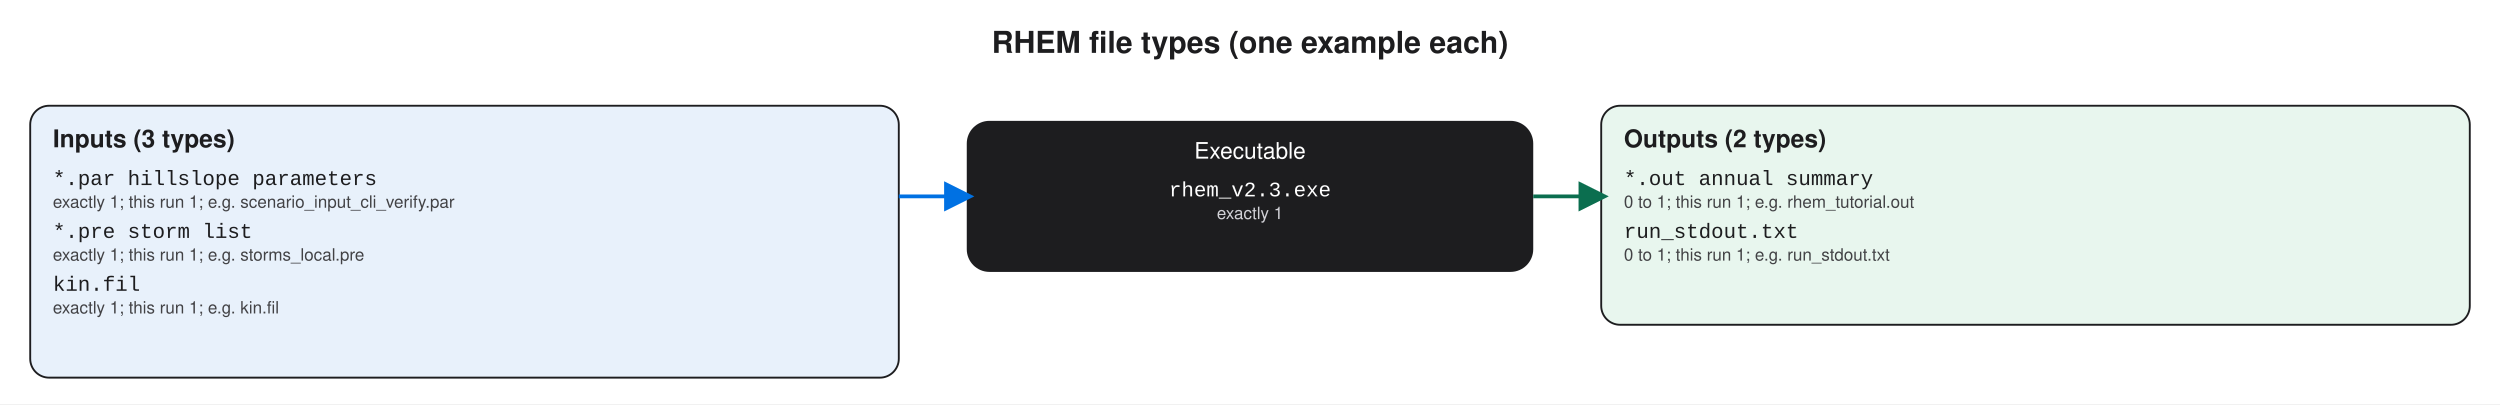
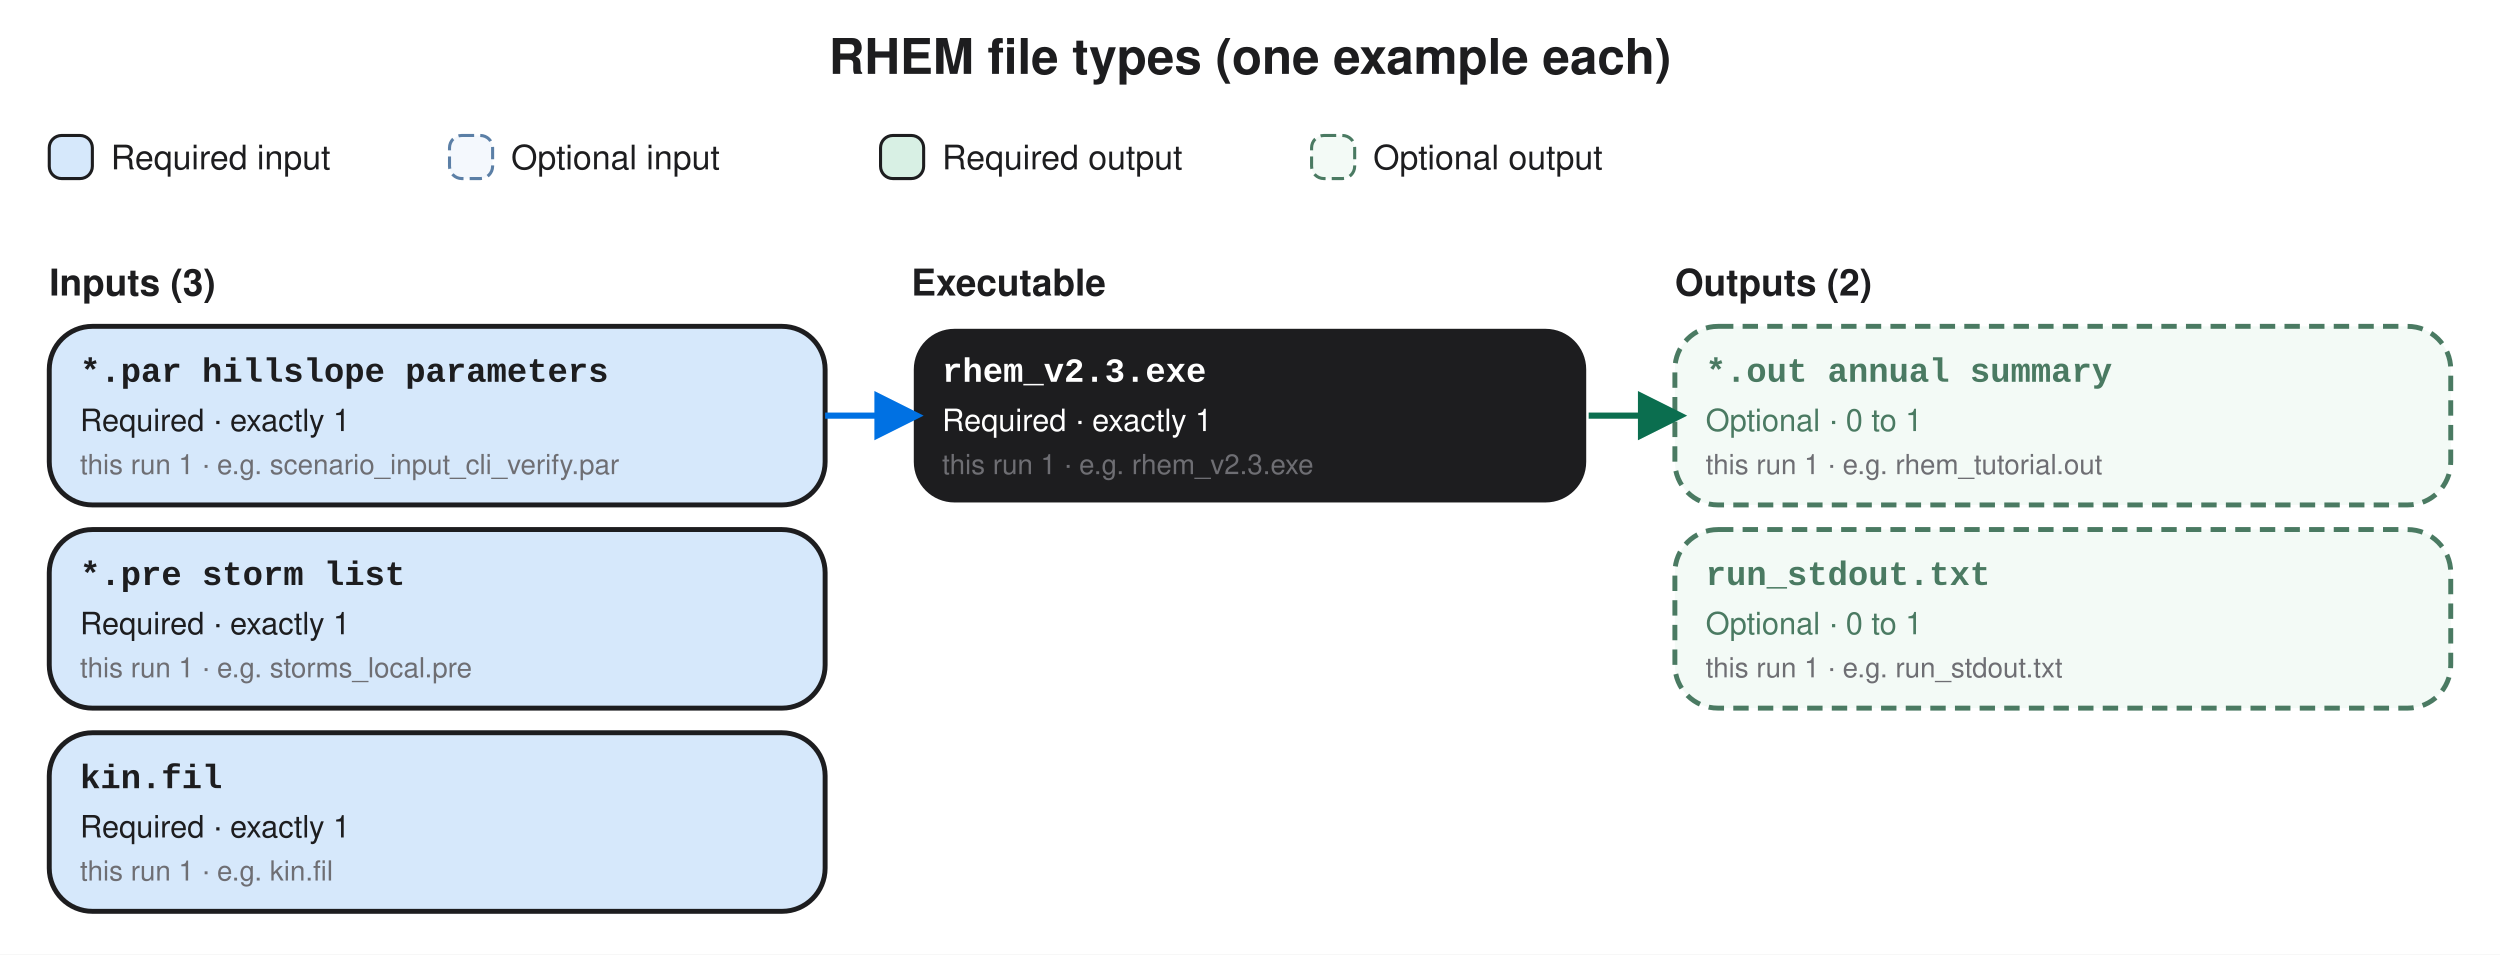
- <svg xmlns="http://www.w3.org/2000/svg" width="1324" height="214" viewBox="0 0 1324 214">
+ <svg xmlns="http://www.w3.org/2000/svg" width="812" height="310" viewBox="0 0 812 310">
  <defs>
    <marker id="arrow" markerWidth="8" markerHeight="8" refX="6" refY="4" orient="auto">
      <polygon points="0 0, 8 4, 0 8" fill="#0071e3" />
    </marker>
    <marker id="arrow2" markerWidth="8" markerHeight="8" refX="6" refY="4" orient="auto">
      <polygon points="0 0, 8 4, 0 8" fill="#0b6e4f" />
    </marker>
  </defs>
  <rect width="100%" height="100%" fill="#ffffff" />
-   <text x="662.0" y="28" text-anchor="middle" font-family="Helvetica, Arial, sans-serif" font-size="16" font-weight="700" fill="#1d1d1f">RHEM file types (one example each)</text>
-   <rect x="16" y="56" width="460" height="144" rx="10" fill="#e8f1fb" stroke="#1d1d1f" />
-   <text x="28" y="78" font-family="Helvetica, Arial, sans-serif" font-size="13" font-weight="700" fill="#1d1d1f">Inputs (3 types)</text>
-   <text x="28" y="98" font-family="Consolas, Courier New, monospace" font-size="11" fill="#1d1d1f">*.par hillslope parameters</text>
-   <text x="28" y="110" font-family="Helvetica, Arial, sans-serif" font-size="9" fill="#424245">exactly 1; this run 1; e.g. scenario_input_cli_verify.par</text>
-   <text x="28" y="126" font-family="Consolas, Courier New, monospace" font-size="11" fill="#1d1d1f">*.pre storm list</text>
-   <text x="28" y="138" font-family="Helvetica, Arial, sans-serif" font-size="9" fill="#424245">exactly 1; this run 1; e.g. storms_local.pre</text>
-   <text x="28" y="154" font-family="Consolas, Courier New, monospace" font-size="11" fill="#1d1d1f">kin.fil</text>
-   <text x="28" y="166" font-family="Helvetica, Arial, sans-serif" font-size="9" fill="#424245">exactly 1; this run 1; e.g. kin.fil</text>
-   <rect x="512" y="64" width="300" height="80" rx="12" fill="#1d1d1f" />
-   <text x="662.0" y="84" text-anchor="middle" font-family="Helvetica, Arial, sans-serif" font-size="12" fill="#fff">Executable</text>
-   <text x="662.0" y="104" text-anchor="middle" font-family="Consolas, Courier New, monospace" font-size="11" fill="#fff">rhem_v2.3.exe</text>
-   <text x="662.0" y="116" text-anchor="middle" font-family="Helvetica, Arial, sans-serif" font-size="9" fill="#d2d2d7">exactly 1</text>
-   <rect x="848" y="56" width="460" height="116" rx="10" fill="#e8f6ee" stroke="#1d1d1f" />
-   <text x="860" y="78" font-family="Helvetica, Arial, sans-serif" font-size="13" font-weight="700" fill="#1d1d1f">Outputs (2 types)</text>
-   <text x="860" y="98" font-family="Consolas, Courier New, monospace" font-size="11" fill="#1d1d1f">*.out annual summary</text>
-   <text x="860" y="110" font-family="Helvetica, Arial, sans-serif" font-size="9" fill="#424245">0 to 1; this run 1; e.g. rhem_tutorial.out</text>
-   <text x="860" y="126" font-family="Consolas, Courier New, monospace" font-size="11" fill="#1d1d1f">run_stdout.txt</text>
-   <text x="860" y="138" font-family="Helvetica, Arial, sans-serif" font-size="9" fill="#424245">0 to 1; this run 1; e.g. run_stdout.txt</text>
-   <line x1="476" y1="104.0" x2="512" y2="104.0" stroke="#0071e3" stroke-width="2" marker-end="url(#arrow)" />
-   <line x1="812" y1="104.0" x2="848" y2="104.0" stroke="#0b6e4f" stroke-width="2" marker-end="url(#arrow2)" />
+   <text x="406.0" y="24" text-anchor="middle" font-family="Helvetica, Arial, sans-serif" font-size="16" font-weight="700" fill="#1d1d1f">RHEM file types (one example each)</text>
+   <rect x="16" y="44" width="14" height="14" rx="4" fill="#d6e8fb" stroke="#1d1d1f" />
+   <text x="36" y="55" font-family="Helvetica, Arial, sans-serif" font-size="11" fill="#1d1d1f">Required input</text>
+   <rect x="146" y="44" width="14" height="14" rx="4" fill="#f4f8fd" stroke="#5b7fa6" stroke-dasharray="4 2" />
+   <text x="166" y="55" font-family="Helvetica, Arial, sans-serif" font-size="11" fill="#1d1d1f">Optional input</text>
+   <rect x="286" y="44" width="14" height="14" rx="4" fill="#d8f0e4" stroke="#1d1d1f" />
+   <text x="306" y="55" font-family="Helvetica, Arial, sans-serif" font-size="11" fill="#1d1d1f">Required output</text>
+   <rect x="426" y="44" width="14" height="14" rx="4" fill="#f3faf6" stroke="#4a7a62" stroke-dasharray="4 2" />
+   <text x="446" y="55" font-family="Helvetica, Arial, sans-serif" font-size="11" fill="#1d1d1f">Optional output</text>
+   <text x="16" y="96" font-family="Helvetica, Arial, sans-serif" font-size="12" font-weight="700" fill="#1d1d1f">Inputs (3)</text>
+   <g>
+     <rect x="16" y="106" width="252" height="58" rx="14" fill="#d6e8fb" stroke="#1d1d1f" stroke-width="1.6" />
+     <text x="26" y="124" font-family="Consolas, Courier New, monospace" font-size="11" font-weight="700" fill="#1d1d1f">*.par hillslope parameters</text>
+     <text x="26" y="140" font-family="Helvetica, Arial, sans-serif" font-size="10" fill="#1d1d1f">Required · exactly 1</text>
+     <text x="26" y="154" font-family="Helvetica, Arial, sans-serif" font-size="9" fill="#6e6e73">this run 1 · e.g. scenario_input_cli_verify.par</text>
+   </g>
+   <g>
+     <rect x="16" y="172" width="252" height="58" rx="14" fill="#d6e8fb" stroke="#1d1d1f" stroke-width="1.6" />
+     <text x="26" y="190" font-family="Consolas, Courier New, monospace" font-size="11" font-weight="700" fill="#1d1d1f">*.pre storm list</text>
+     <text x="26" y="206" font-family="Helvetica, Arial, sans-serif" font-size="10" fill="#1d1d1f">Required · exactly 1</text>
+     <text x="26" y="220" font-family="Helvetica, Arial, sans-serif" font-size="9" fill="#6e6e73">this run 1 · e.g. storms_local.pre</text>
+   </g>
+   <g>
+     <rect x="16" y="238" width="252" height="58" rx="14" fill="#d6e8fb" stroke="#1d1d1f" stroke-width="1.6" />
+     <text x="26" y="256" font-family="Consolas, Courier New, monospace" font-size="11" font-weight="700" fill="#1d1d1f">kin.fil</text>
+     <text x="26" y="272" font-family="Helvetica, Arial, sans-serif" font-size="10" fill="#1d1d1f">Required · exactly 1</text>
+     <text x="26" y="286" font-family="Helvetica, Arial, sans-serif" font-size="9" fill="#6e6e73">this run 1 · e.g. kin.fil</text>
+   </g>
+   <text x="296" y="96" font-family="Helvetica, Arial, sans-serif" font-size="12" font-weight="700" fill="#1d1d1f">Executable</text>
+   <g>
+     <rect x="296" y="106" width="220" height="58" rx="14" fill="#1d1d1f" stroke="#ffffff" stroke-width="1.6" />
+     <text x="306" y="124" font-family="Consolas, Courier New, monospace" font-size="11" font-weight="700" fill="#ffffff">rhem_v2.3.exe</text>
+     <text x="306" y="140" font-family="Helvetica, Arial, sans-serif" font-size="10" fill="#ffffff">Required · exactly 1</text>
+     <text x="306" y="154" font-family="Helvetica, Arial, sans-serif" font-size="9" fill="#6e6e73">this run 1 · e.g. rhem_v2.3.exe</text>
+   </g>
+   <text x="544" y="96" font-family="Helvetica, Arial, sans-serif" font-size="12" font-weight="700" fill="#1d1d1f">Outputs (2)</text>
+   <g>
+     <rect x="544" y="106" width="252" height="58" rx="14" fill="#f3faf6" stroke="#4a7a62" stroke-width="1.6" stroke-dasharray="5 3" />
+     <text x="554" y="124" font-family="Consolas, Courier New, monospace" font-size="11" font-weight="700" fill="#4a7a62">*.out annual summary</text>
+     <text x="554" y="140" font-family="Helvetica, Arial, sans-serif" font-size="10" fill="#4a7a62">Optional · 0 to 1</text>
+     <text x="554" y="154" font-family="Helvetica, Arial, sans-serif" font-size="9" fill="#6e6e73">this run 1 · e.g. rhem_tutorial.out</text>
+   </g>
+   <g>
+     <rect x="544" y="172" width="252" height="58" rx="14" fill="#f3faf6" stroke="#4a7a62" stroke-width="1.6" stroke-dasharray="5 3" />
+     <text x="554" y="190" font-family="Consolas, Courier New, monospace" font-size="11" font-weight="700" fill="#4a7a62">run_stdout.txt</text>
+     <text x="554" y="206" font-family="Helvetica, Arial, sans-serif" font-size="10" fill="#4a7a62">Optional · 0 to 1</text>
+     <text x="554" y="220" font-family="Helvetica, Arial, sans-serif" font-size="9" fill="#6e6e73">this run 1 · e.g. run_stdout.txt</text>
+   </g>
+   <line x1="268" y1="135.0" x2="296" y2="135.0" stroke="#0071e3" stroke-width="2" marker-end="url(#arrow)" />
+   <line x1="516" y1="135.0" x2="544" y2="135.0" stroke="#0b6e4f" stroke-width="2" marker-end="url(#arrow2)" />
</svg>
